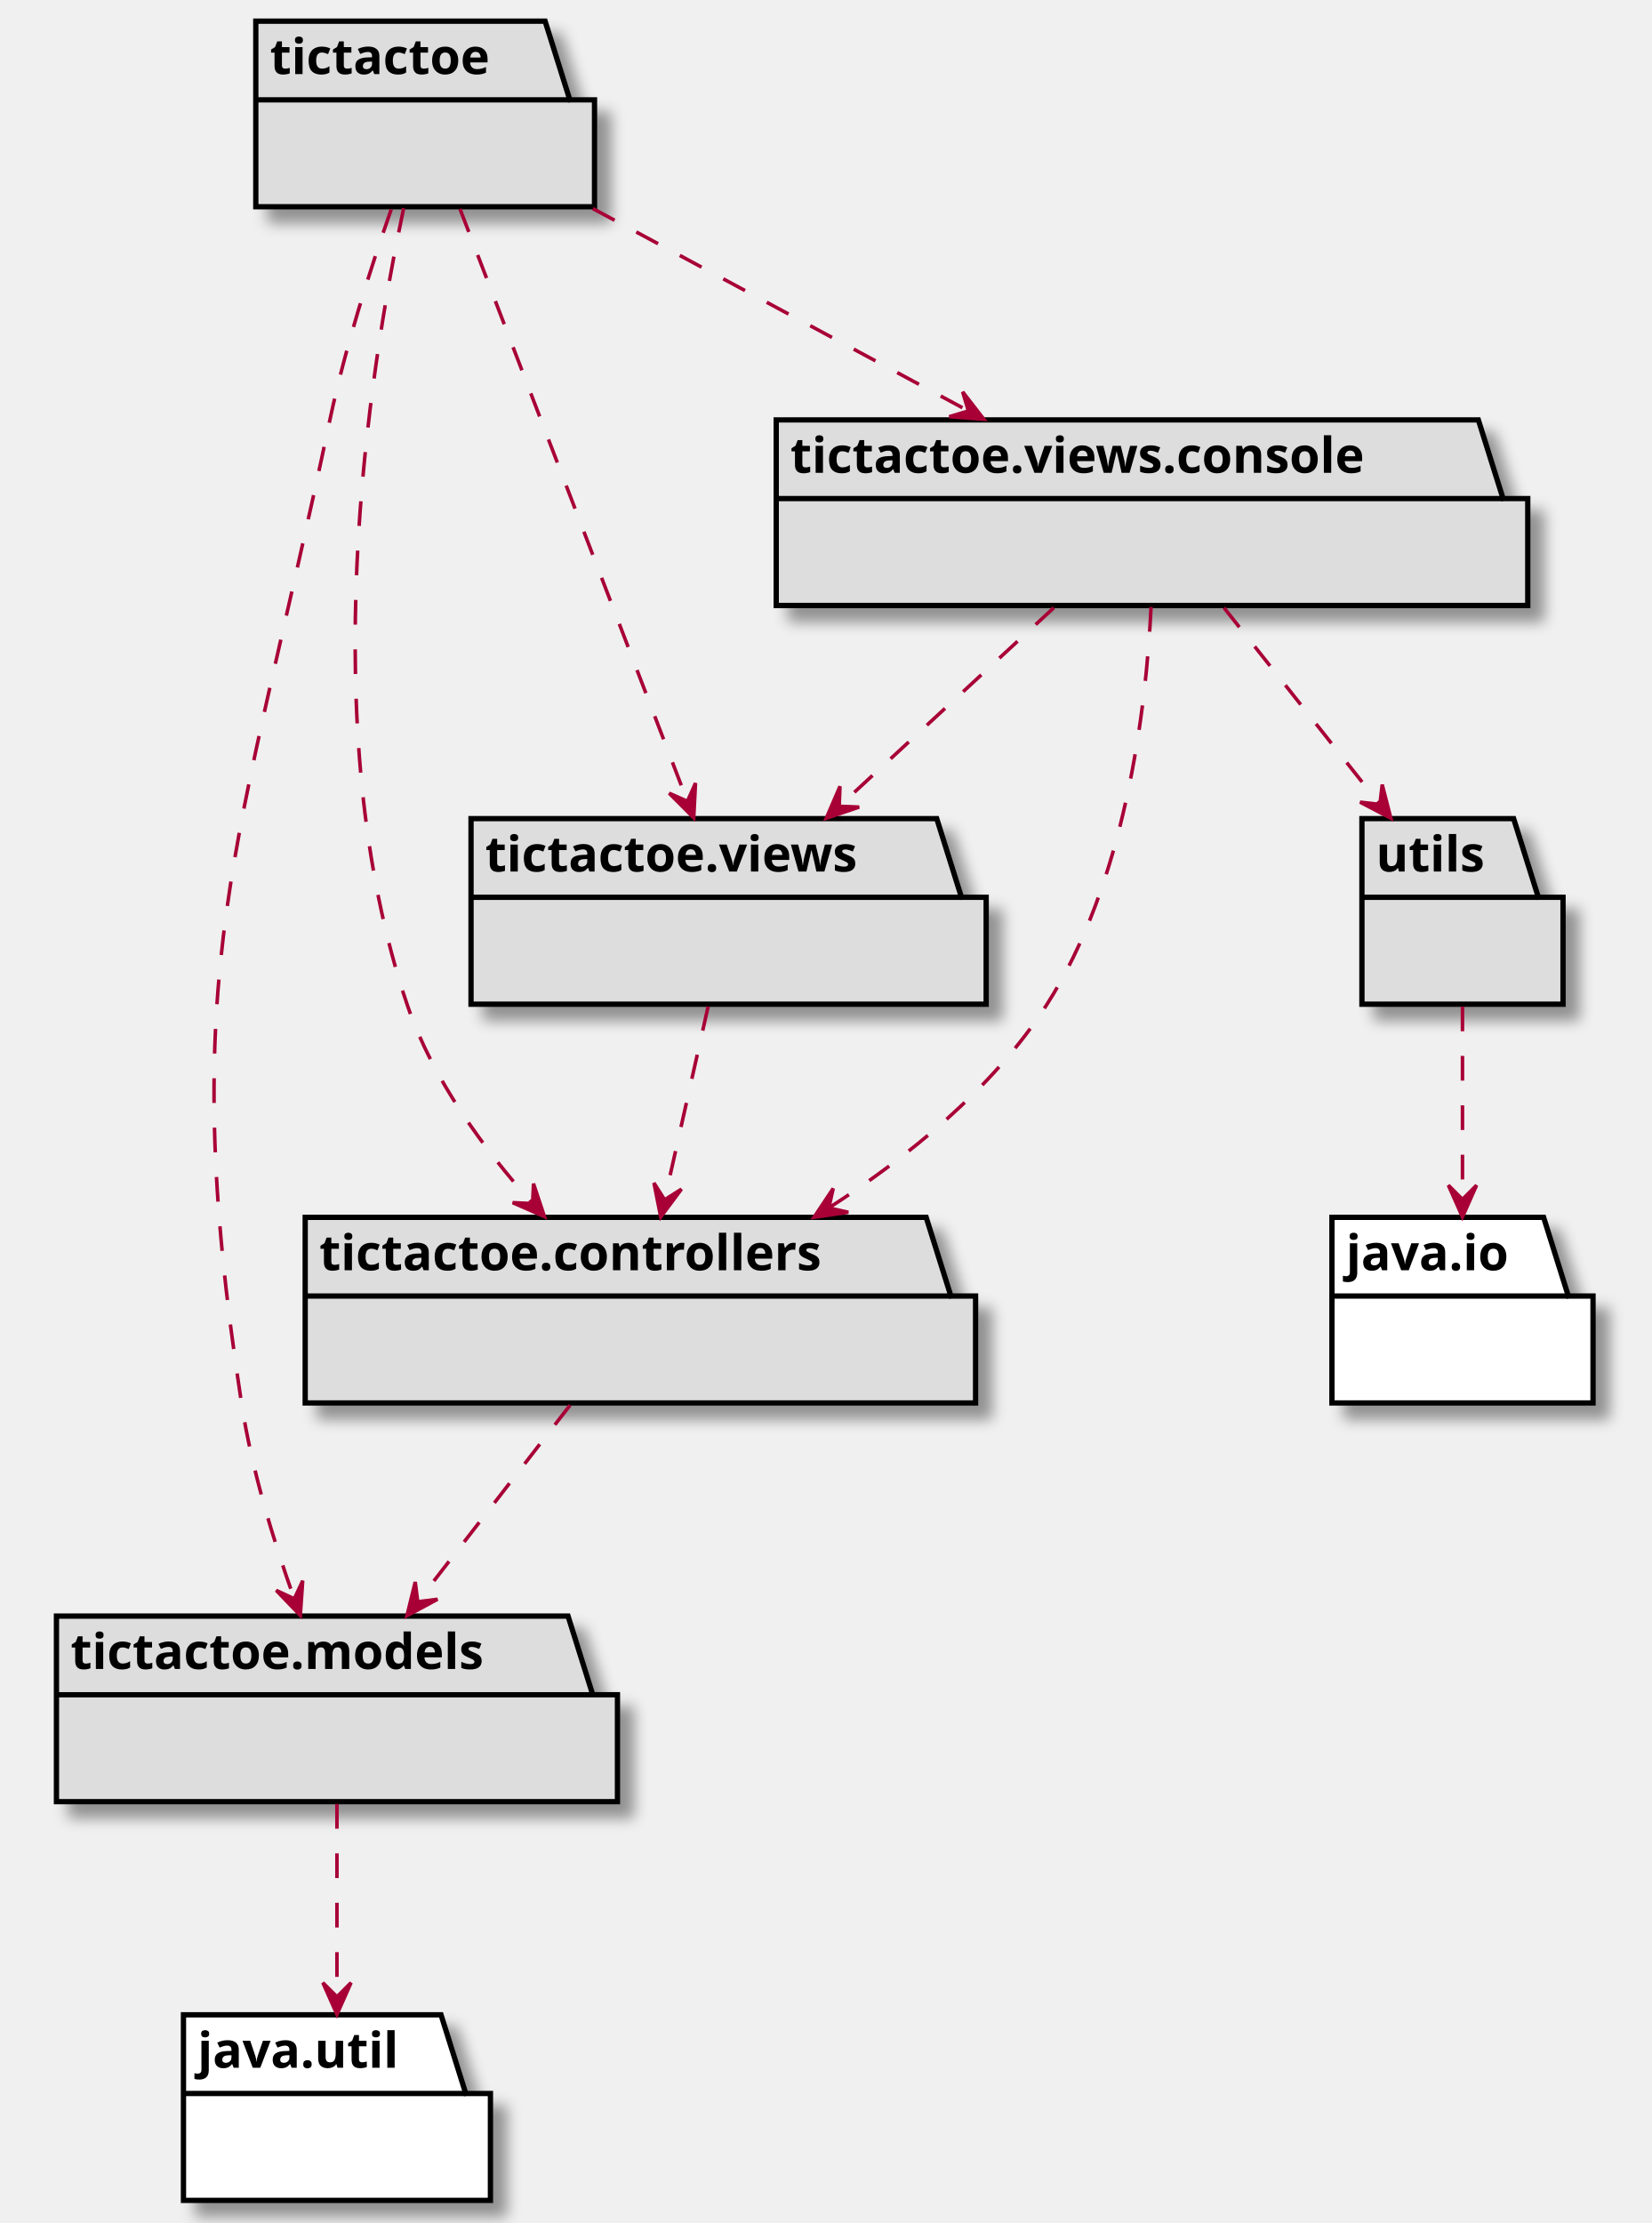
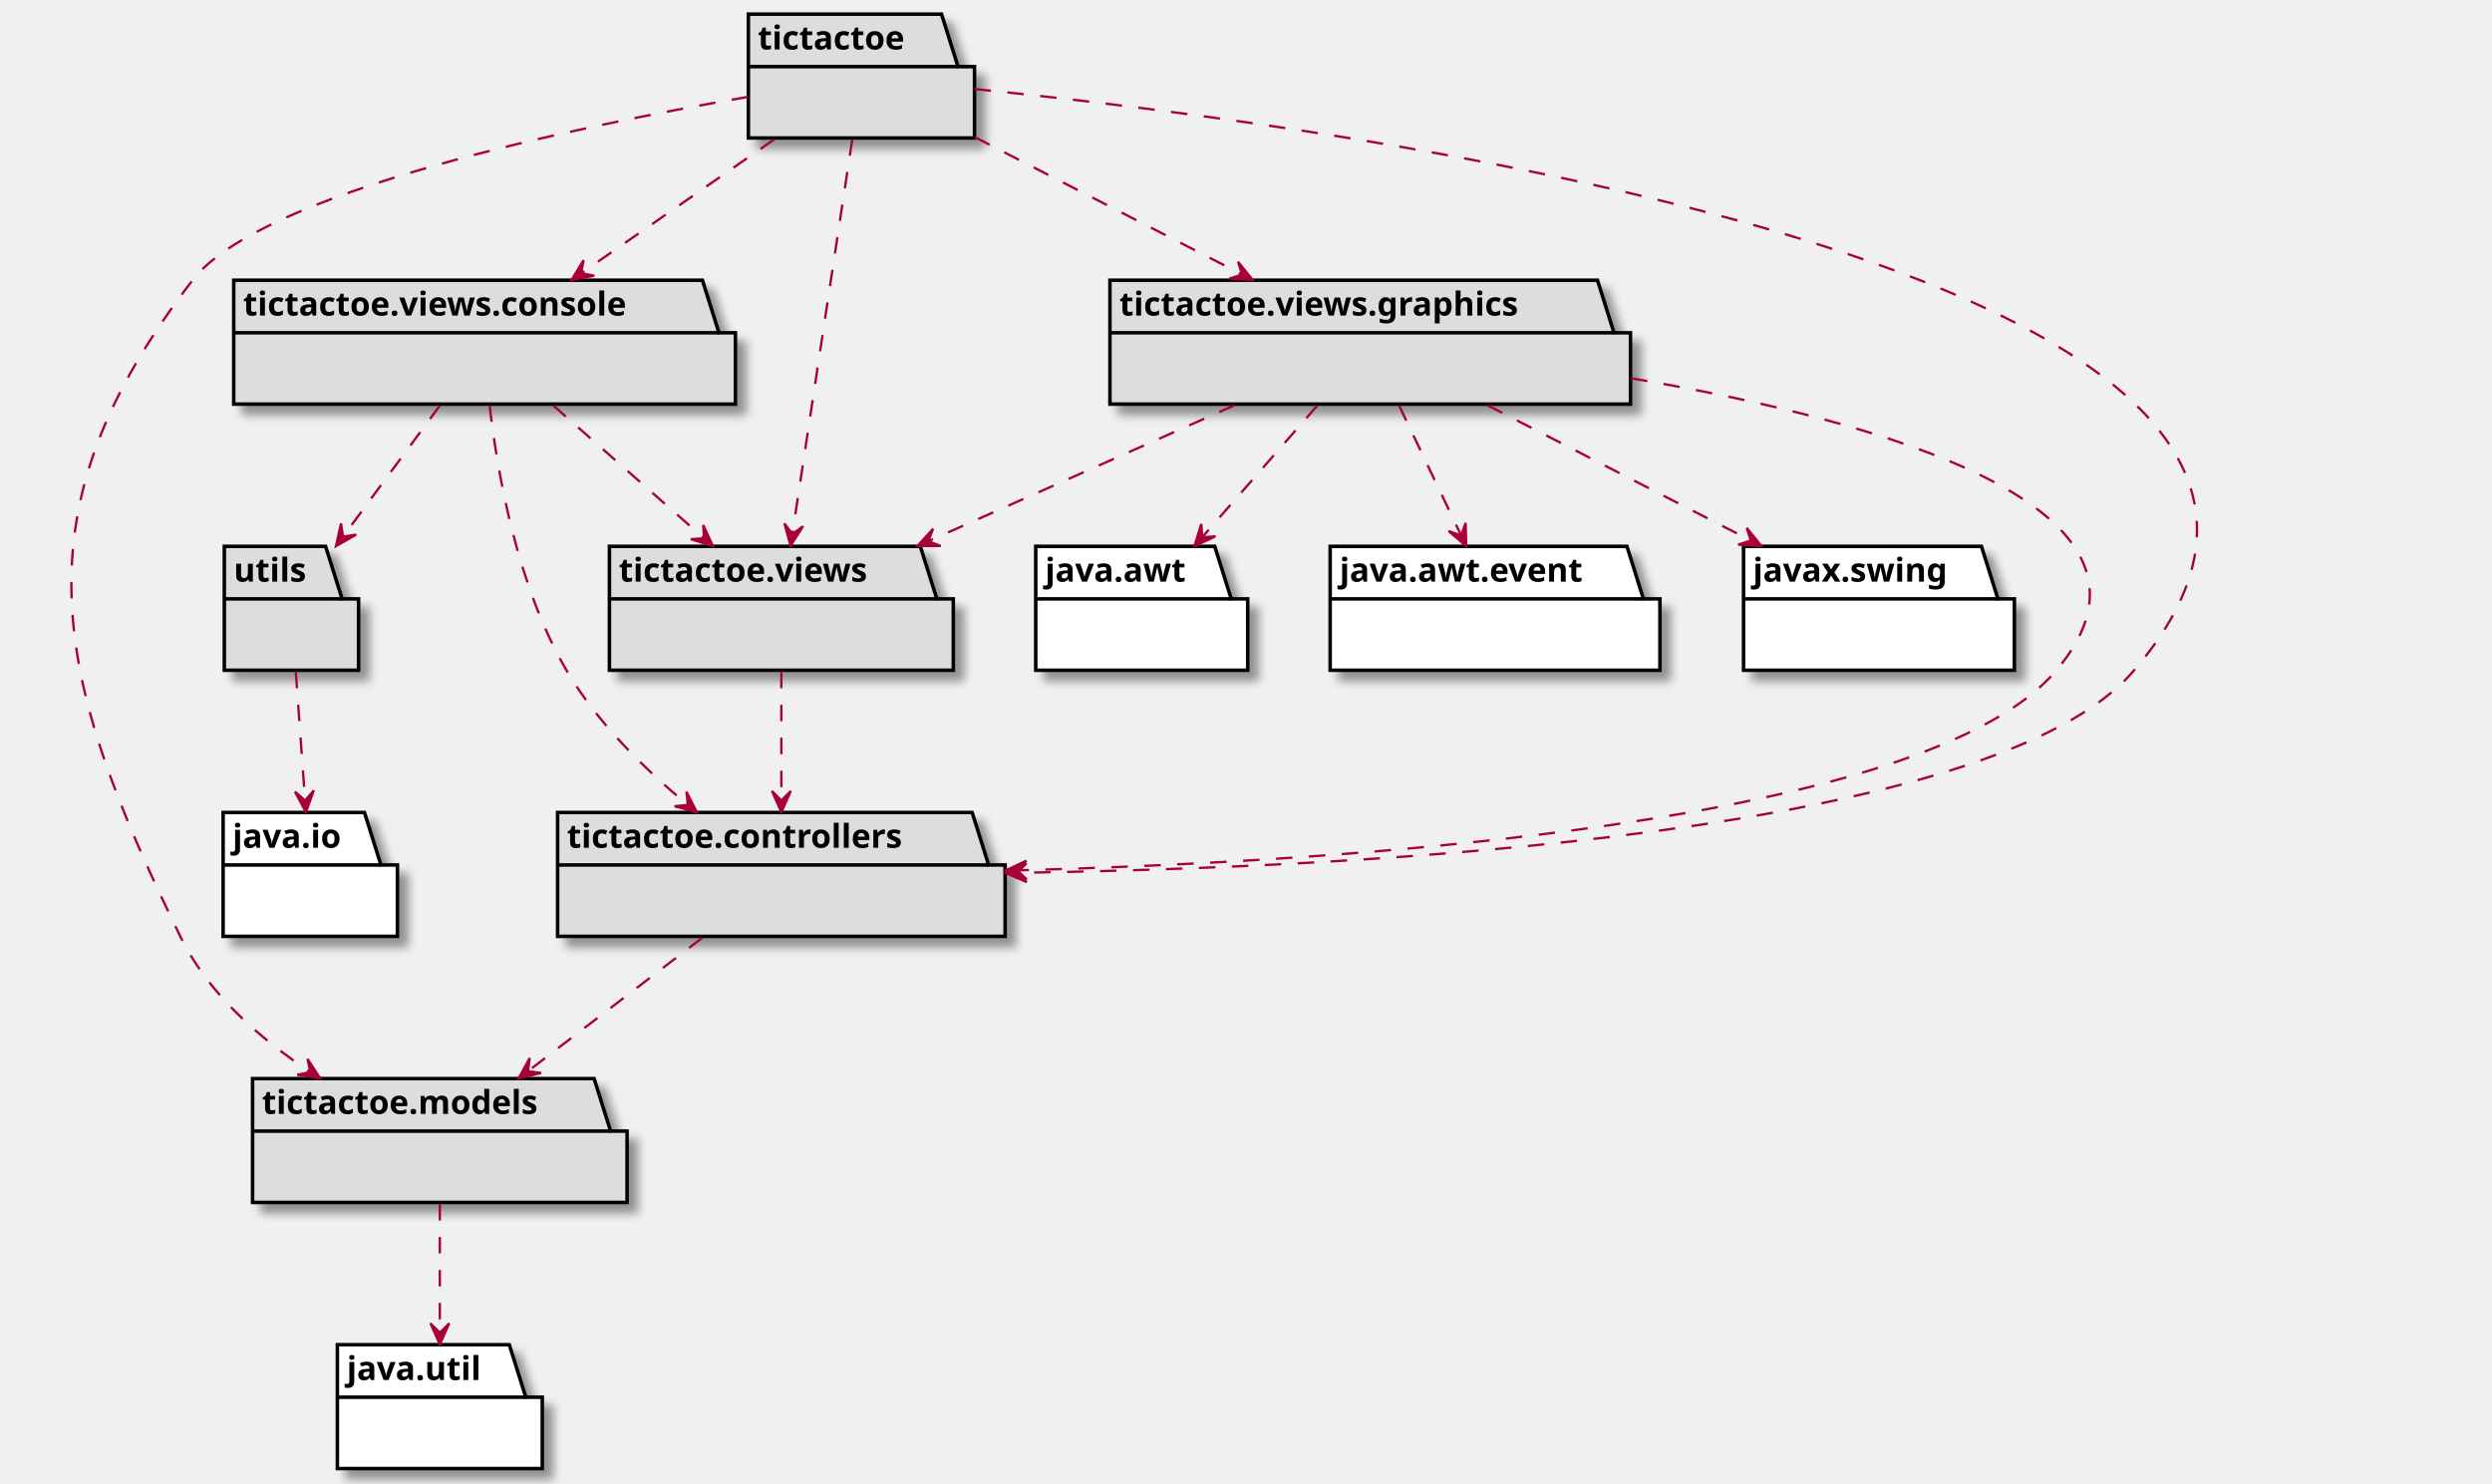
- <svg xmlns="http://www.w3.org/2000/svg" contentScriptType="application/ecmascript" contentStyleType="text/css" height="630px" preserveAspectRatio="none" style="width:468px;height:630px;" version="1.1" viewBox="0 0 468 630" width="468px" zoomAndPan="magnify">
+ <svg xmlns="http://www.w3.org/2000/svg" contentScriptType="application/ecmascript" contentStyleType="text/css" height="630px" preserveAspectRatio="none" style="width:1058px;height:630px;" version="1.1" viewBox="0 0 1058 630" width="1058px" zoomAndPan="magnify">
  <defs>
-     <filter height="300%" id="fjdgltcla6gmf" width="300%" x="-1" y="-1">
+     <filter height="300%" id="feub8snjd85qr" width="300%" x="-1" y="-1">
      <feGaussianBlur result="blurOut" stdDeviation="2.0" />
      <feColorMatrix in="blurOut" result="blurOut2" type="matrix" values="0 0 0 0 0 0 0 0 0 0 0 0 0 0 0 0 0 0 .4 0" />
      <feOffset dx="4.0" dy="4.0" in="blurOut2" result="blurOut3" />
      <feBlend in="SourceGraphic" in2="blurOut3" mode="normal" />
    </filter>
  </defs>
  <g>
-     <polygon fill="#DDDDDD" filter="url(#fjdgltcla6gmf)" points="72.5,6,154.5,6,161.5,28.297,168.5,28.297,168.5,58.594,72.5,58.594,72.5,6" style="stroke:#000000;stroke-width:1.5;" />
-     <line style="stroke:#000000;stroke-width:1.5;" x1="72.5" x2="161.5" y1="28.297" y2="28.297" />
-     <text fill="#000000" font-family="sans-serif" font-size="14" font-weight="bold" lengthAdjust="spacingAndGlyphs" textLength="76" x="76.5" y="20.995">tictactoe</text>
-     <polygon fill="#DDDDDD" filter="url(#fjdgltcla6gmf)" points="133.5,232,265.5,232,272.5,254.297,279.5,254.297,279.5,284.594,133.5,284.594,133.5,232" style="stroke:#000000;stroke-width:1.5;" />
-     <line style="stroke:#000000;stroke-width:1.5;" x1="133.5" x2="272.5" y1="254.297" y2="254.297" />
-     <text fill="#000000" font-family="sans-serif" font-size="14" font-weight="bold" lengthAdjust="spacingAndGlyphs" textLength="126" x="137.5" y="246.995">tictactoe.views</text>
-     <polygon fill="#DDDDDD" filter="url(#fjdgltcla6gmf)" points="86.5,345,262.5,345,269.5,367.297,276.5,367.297,276.5,397.594,86.5,397.594,86.5,345" style="stroke:#000000;stroke-width:1.5;" />
-     <line style="stroke:#000000;stroke-width:1.5;" x1="86.5" x2="269.5" y1="367.297" y2="367.297" />
-     <text fill="#000000" font-family="sans-serif" font-size="14" font-weight="bold" lengthAdjust="spacingAndGlyphs" textLength="170" x="90.5" y="359.995">tictactoe.controllers</text>
-     <polygon fill="#DDDDDD" filter="url(#fjdgltcla6gmf)" points="16,458,161,458,168,480.297,175,480.297,175,510.594,16,510.594,16,458" style="stroke:#000000;stroke-width:1.5;" />
-     <line style="stroke:#000000;stroke-width:1.5;" x1="16" x2="168" y1="480.297" y2="480.297" />
-     <text fill="#000000" font-family="sans-serif" font-size="14" font-weight="bold" lengthAdjust="spacingAndGlyphs" textLength="139" x="20" y="472.995">tictactoe.models</text>
-     <polygon fill="#FFFFFF" filter="url(#fjdgltcla6gmf)" points="52,571,125,571,132,593.297,139,593.297,139,623.594,52,623.594,52,571" style="stroke:#000000;stroke-width:1.5;" />
-     <line style="stroke:#000000;stroke-width:1.5;" x1="52" x2="132" y1="593.297" y2="593.297" />
-     <text fill="#000000" font-family="sans-serif" font-size="14" font-weight="bold" lengthAdjust="spacingAndGlyphs" textLength="67" x="56" y="585.995">java.util</text>
-     <polygon fill="#DDDDDD" filter="url(#fjdgltcla6gmf)" points="386,232,429,232,436,254.297,443,254.297,443,284.594,386,284.594,386,232" style="stroke:#000000;stroke-width:1.5;" />
-     <line style="stroke:#000000;stroke-width:1.5;" x1="386" x2="436" y1="254.297" y2="254.297" />
-     <text fill="#000000" font-family="sans-serif" font-size="14" font-weight="bold" lengthAdjust="spacingAndGlyphs" textLength="37" x="390" y="246.995">utils</text>
-     <polygon fill="#FFFFFF" filter="url(#fjdgltcla6gmf)" points="377.5,345,437.5,345,444.5,367.297,451.5,367.297,451.5,397.594,377.5,397.594,377.5,345" style="stroke:#000000;stroke-width:1.5;" />
-     <line style="stroke:#000000;stroke-width:1.5;" x1="377.5" x2="444.5" y1="367.297" y2="367.297" />
-     <text fill="#000000" font-family="sans-serif" font-size="14" font-weight="bold" lengthAdjust="spacingAndGlyphs" textLength="54" x="381.5" y="359.995">java.io</text>
-     <polygon fill="#DDDDDD" filter="url(#fjdgltcla6gmf)" points="220,119,419,119,426,141.297,433,141.297,433,171.594,220,171.594,220,119" style="stroke:#000000;stroke-width:1.5;" />
-     <line style="stroke:#000000;stroke-width:1.5;" x1="220" x2="426" y1="141.297" y2="141.297" />
-     <text fill="#000000" font-family="sans-serif" font-size="14" font-weight="bold" lengthAdjust="spacingAndGlyphs" textLength="193" x="224" y="133.995">tictactoe.views.console</text>
-     <path codeLine="2" d="M110.884,59.341 C105.004,76.122 97.808,98.591 93.5,119 C67.788,240.813 49.534,274.956 68.5,398 C71.38,416.683 77.603,436.88 83.35,452.951 " fill="none" id="tictactoe-to-tictactoe.models" style="stroke:#A80036;stroke-width:1.0;stroke-dasharray:7.0,7.0;" />
-     <polygon fill="#A80036" points="85.114,457.8,85.797,447.975,83.405,453.101,78.279,450.709,85.114,457.8" style="stroke:#A80036;stroke-width:1.0;" />
-     <path codeLine="3" d="M168.019,59.105 C199.73,76.192 241.441,98.667 274.111,116.271 " fill="none" id="tictactoe-to-tictactoe.views.console" style="stroke:#A80036;stroke-width:1.0;stroke-dasharray:7.0,7.0;" />
-     <polygon fill="#A80036" points="278.863,118.832,272.836,111.043,274.461,116.461,269.042,118.086,278.863,118.832" style="stroke:#A80036;stroke-width:1.0;" />
-     <path codeLine="4" d="M114.411,59.003 C104.526,105.44 88.644,206.259 115.5,285 C122.643,305.943 137.223,325.744 150.868,341.007 " fill="none" id="tictactoe-to-tictactoe.controllers" style="stroke:#A80036;stroke-width:1.0;stroke-dasharray:7.0,7.0;" />
-     <polygon fill="#A80036" points="154.311,344.788,151.208,335.441,150.944,341.091,145.294,340.827,154.311,344.788" style="stroke:#A80036;stroke-width:1.0;" />
-     <path d="M130.365,59.196 C146.329,100.775 177.751,182.619 194.811,227.055 " fill="none" id="tictactoe-to-tictactoe.views" style="stroke:#A80036;stroke-width:1.0;stroke-dasharray:7.0,7.0;" />
-     <polygon fill="#A80036" points="196.618,231.76,197.127,221.924,194.826,227.092,189.659,224.791,196.618,231.76" style="stroke:#A80036;stroke-width:1.0;" />
-     <path codeLine="8" d="M161.554,398.245 C148.746,414.776 132.063,436.308 118.668,453.597 " fill="none" id="tictactoe.controllers-to-tictactoe.models" style="stroke:#A80036;stroke-width:1.0;stroke-dasharray:7.0,7.0;" />
-     <polygon fill="#A80036" points="115.338,457.895,124.011,453.229,118.4,453.942,117.686,448.33,115.338,457.895" style="stroke:#A80036;stroke-width:1.0;" />
-     <path d="M95.5,511.245 C95.5,527.496 95.5,548.58 95.5,565.714 " fill="none" id="tictactoe.models-to-java.util" style="stroke:#A80036;stroke-width:1.0;stroke-dasharray:7.0,7.0;" />
-     <polygon fill="#A80036" points="95.5,570.895,99.5,561.895,95.5,565.895,91.5,561.895,95.5,570.895" style="stroke:#A80036;stroke-width:1.0;" />
-     <path d="M414.5,285.245 C414.5,301.496 414.5,322.579 414.5,339.714 " fill="none" id="utils-to-java.io" style="stroke:#A80036;stroke-width:1.0;stroke-dasharray:7.0,7.0;" />
-     <polygon fill="#A80036" points="414.5,344.895,418.5,335.895,414.5,339.895,410.5,335.895,414.5,344.895" style="stroke:#A80036;stroke-width:1.0;" />
-     <path d="M200.702,285.245 C197.041,301.496 192.293,322.579 188.434,339.714 " fill="none" id="tictactoe.views-to-tictactoe.controllers" style="stroke:#A80036;stroke-width:1.0;stroke-dasharray:7.0,7.0;" />
-     <polygon fill="#A80036" points="187.267,344.895,193.146,336.994,188.365,340.017,185.342,335.236,187.267,344.895" style="stroke:#A80036;stroke-width:1.0;" />
-     <path d="M298.668,172.245 C280.493,189.056 256.728,211.039 237.882,228.472 " fill="none" id="tictactoe.views.console-to-tictactoe.views" style="stroke:#A80036;stroke-width:1.0;stroke-dasharray:7.0,7.0;" />
-     <polygon fill="#A80036" points="234.181,231.895,243.504,228.719,237.851,228.499,238.07,222.847,234.181,231.895" style="stroke:#A80036;stroke-width:1.0;" />
-     <path d="M326.239,172.029 C324.811,201.466 318.888,250.256 296.5,285 C281.34,308.527 257.296,327.888 235.103,342.201 " fill="none" id="tictactoe.views.console-to-tictactoe.controllers" style="stroke:#A80036;stroke-width:1.0;stroke-dasharray:7.0,7.0;" />
-     <polygon fill="#A80036" points="230.692,344.996,240.435,343.558,234.916,342.32,236.153,336.8,230.692,344.996" style="stroke:#A80036;stroke-width:1.0;" />
-     <path d="M346.91,172.245 C360.016,188.776 377.086,210.308 390.793,227.597 " fill="none" id="tictactoe.views.console-to-utils" style="stroke:#A80036;stroke-width:1.0;stroke-dasharray:7.0,7.0;" />
-     <polygon fill="#A80036" points="394.201,231.895,391.746,222.357,391.095,227.976,385.476,227.326,394.201,231.895" style="stroke:#A80036;stroke-width:1.0;" />
+     <polygon fill="#DDDDDD" filter="url(#feub8snjd85qr)" points="317.732,6,399.732,6,406.732,28.297,413.732,28.297,413.732,58.594,317.732,58.594,317.732,6" style="stroke:#000000;stroke-width:1.5;" />
+     <line style="stroke:#000000;stroke-width:1.5;" x1="317.732" x2="406.732" y1="28.297" y2="28.297" />
+     <text fill="#000000" font-family="sans-serif" font-size="14" font-weight="bold" lengthAdjust="spacingAndGlyphs" textLength="76" x="321.732" y="20.995">tictactoe</text>
+     <polygon fill="#DDDDDD" filter="url(#feub8snjd85qr)" points="258.732,232,390.732,232,397.732,254.297,404.732,254.297,404.732,284.594,258.732,284.594,258.732,232" style="stroke:#000000;stroke-width:1.5;" />
+     <line style="stroke:#000000;stroke-width:1.5;" x1="258.732" x2="397.732" y1="254.297" y2="254.297" />
+     <text fill="#000000" font-family="sans-serif" font-size="14" font-weight="bold" lengthAdjust="spacingAndGlyphs" textLength="126" x="262.732" y="246.995">tictactoe.views</text>
+     <polygon fill="#DDDDDD" filter="url(#feub8snjd85qr)" points="236.732,345,412.732,345,419.732,367.297,426.732,367.297,426.732,397.594,236.732,397.594,236.732,345" style="stroke:#000000;stroke-width:1.5;" />
+     <line style="stroke:#000000;stroke-width:1.5;" x1="236.732" x2="419.732" y1="367.297" y2="367.297" />
+     <text fill="#000000" font-family="sans-serif" font-size="14" font-weight="bold" lengthAdjust="spacingAndGlyphs" textLength="170" x="240.732" y="359.995">tictactoe.controllers</text>
+     <polygon fill="#DDDDDD" filter="url(#feub8snjd85qr)" points="107.232,458,252.232,458,259.232,480.297,266.232,480.297,266.232,510.594,107.232,510.594,107.232,458" style="stroke:#000000;stroke-width:1.5;" />
+     <line style="stroke:#000000;stroke-width:1.5;" x1="107.232" x2="259.232" y1="480.297" y2="480.297" />
+     <text fill="#000000" font-family="sans-serif" font-size="14" font-weight="bold" lengthAdjust="spacingAndGlyphs" textLength="139" x="111.232" y="472.995">tictactoe.models</text>
+     <polygon fill="#FFFFFF" filter="url(#feub8snjd85qr)" points="143.232,571,216.232,571,223.232,593.297,230.232,593.297,230.232,623.594,143.232,623.594,143.232,571" style="stroke:#000000;stroke-width:1.5;" />
+     <line style="stroke:#000000;stroke-width:1.5;" x1="143.232" x2="223.232" y1="593.297" y2="593.297" />
+     <text fill="#000000" font-family="sans-serif" font-size="14" font-weight="bold" lengthAdjust="spacingAndGlyphs" textLength="67" x="147.232" y="585.995">java.util</text>
+     <polygon fill="#DDDDDD" filter="url(#feub8snjd85qr)" points="95.232,232,138.232,232,145.232,254.297,152.232,254.297,152.232,284.594,95.232,284.594,95.232,232" style="stroke:#000000;stroke-width:1.5;" />
+     <line style="stroke:#000000;stroke-width:1.5;" x1="95.232" x2="145.232" y1="254.297" y2="254.297" />
+     <text fill="#000000" font-family="sans-serif" font-size="14" font-weight="bold" lengthAdjust="spacingAndGlyphs" textLength="37" x="99.232" y="246.995">utils</text>
+     <polygon fill="#FFFFFF" filter="url(#feub8snjd85qr)" points="94.732,345,154.732,345,161.732,367.297,168.732,367.297,168.732,397.594,94.732,397.594,94.732,345" style="stroke:#000000;stroke-width:1.5;" />
+     <line style="stroke:#000000;stroke-width:1.5;" x1="94.732" x2="161.732" y1="367.297" y2="367.297" />
+     <text fill="#000000" font-family="sans-serif" font-size="14" font-weight="bold" lengthAdjust="spacingAndGlyphs" textLength="54" x="98.732" y="359.995">java.io</text>
+     <polygon fill="#DDDDDD" filter="url(#feub8snjd85qr)" points="99.232,119,298.232,119,305.232,141.297,312.232,141.297,312.232,171.594,99.232,171.594,99.232,119" style="stroke:#000000;stroke-width:1.5;" />
+     <line style="stroke:#000000;stroke-width:1.5;" x1="99.232" x2="305.232" y1="141.297" y2="141.297" />
+     <text fill="#000000" font-family="sans-serif" font-size="14" font-weight="bold" lengthAdjust="spacingAndGlyphs" textLength="193" x="103.232" y="133.995">tictactoe.views.console</text>
+     <polygon fill="#DDDDDD" filter="url(#feub8snjd85qr)" points="471.232,119,678.232,119,685.232,141.297,692.232,141.297,692.232,171.594,471.232,171.594,471.232,119" style="stroke:#000000;stroke-width:1.5;" />
+     <line style="stroke:#000000;stroke-width:1.5;" x1="471.232" x2="685.232" y1="141.297" y2="141.297" />
+     <text fill="#000000" font-family="sans-serif" font-size="14" font-weight="bold" lengthAdjust="spacingAndGlyphs" textLength="201" x="475.232" y="133.995">tictactoe.views.graphics</text>
+     <polygon fill="#FFFFFF" filter="url(#feub8snjd85qr)" points="439.732,232,515.732,232,522.732,254.297,529.732,254.297,529.732,284.594,439.732,284.594,439.732,232" style="stroke:#000000;stroke-width:1.5;" />
+     <line style="stroke:#000000;stroke-width:1.5;" x1="439.732" x2="522.732" y1="254.297" y2="254.297" />
+     <text fill="#000000" font-family="sans-serif" font-size="14" font-weight="bold" lengthAdjust="spacingAndGlyphs" textLength="70" x="443.732" y="246.995">java.awt</text>
+     <polygon fill="#FFFFFF" filter="url(#feub8snjd85qr)" points="564.732,232,690.732,232,697.732,254.297,704.732,254.297,704.732,284.594,564.732,284.594,564.732,232" style="stroke:#000000;stroke-width:1.5;" />
+     <line style="stroke:#000000;stroke-width:1.5;" x1="564.732" x2="697.732" y1="254.297" y2="254.297" />
+     <text fill="#000000" font-family="sans-serif" font-size="14" font-weight="bold" lengthAdjust="spacingAndGlyphs" textLength="120" x="568.732" y="246.995">java.awt.event</text>
+     <polygon fill="#FFFFFF" filter="url(#feub8snjd85qr)" points="740.232,232,841.232,232,848.232,254.297,855.232,254.297,855.232,284.594,740.232,284.594,740.232,232" style="stroke:#000000;stroke-width:1.5;" />
+     <line style="stroke:#000000;stroke-width:1.5;" x1="740.232" x2="848.232" y1="254.297" y2="254.297" />
+     <text fill="#000000" font-family="sans-serif" font-size="14" font-weight="bold" lengthAdjust="spacingAndGlyphs" textLength="95" x="744.232" y="246.995">javax.swing</text>
+     <path codeLine="2" d="M413.938,58.272 C447.494,75.517 492.296,98.54 527.164,116.458 " fill="none" id="tictactoe-to-tictactoe.views.graphics" style="stroke:#A80036;stroke-width:1.0;stroke-dasharray:7.0,7.0;" />
+     <polygon fill="#A80036" points="531.799,118.84,525.623,111.168,527.352,116.554,521.966,118.283,531.799,118.84" style="stroke:#A80036;stroke-width:1.0;" />
+     <path codeLine="3" d="M317.54,41.135 C244.355,53.804 110.621,81.537 81.732,119 C6,217.212 22.227,286.6 76.732,398 C88.442,421.933 110.442,441.1 131.708,455.172 " fill="none" id="tictactoe-to-tictactoe.models" style="stroke:#A80036;stroke-width:1.0;stroke-dasharray:7.0,7.0;" />
+     <polygon fill="#A80036" points="135.948,457.918,130.567,449.669,131.751,455.201,126.219,456.385,135.948,457.918" style="stroke:#A80036;stroke-width:1.0;" />
+     <path codeLine="4" d="M328.623,59.245 C304.188,76.196 272.174,98.406 246.948,115.907 " fill="none" id="tictactoe-to-tictactoe.views.console" style="stroke:#A80036;stroke-width:1.0;stroke-dasharray:7.0,7.0;" />
+     <polygon fill="#A80036" points="242.64,118.895,252.315,117.052,246.749,116.045,247.755,110.479,242.64,118.895" style="stroke:#A80036;stroke-width:1.0;" />
+     <path codeLine="5" d="M413.746,37.8 C570.796,53.591 1051.002,116.492 905.732,285 C845.756,354.571 580.021,368.412 432.059,370.617 " fill="none" id="tictactoe-to-tictactoe.controllers" style="stroke:#A80036;stroke-width:1.0;stroke-dasharray:7.0,7.0;" />
+     <polygon fill="#A80036" points="426.846,370.691,435.901,374.565,431.846,370.621,435.789,366.565,426.846,370.691" style="stroke:#A80036;stroke-width:1.0;" />
+     <path d="M361.832,59.196 C355.534,100.69 343.148,182.287 336.394,226.785 " fill="none" id="tictactoe-to-tictactoe.views" style="stroke:#A80036;stroke-width:1.0;stroke-dasharray:7.0,7.0;" />
+     <polygon fill="#A80036" points="335.639,231.76,340.944,223.462,336.389,226.817,333.034,222.262,335.639,231.76" style="stroke:#A80036;stroke-width:1.0;" />
+     <path codeLine="9" d="M298.102,398.245 C276.049,415.126 247.185,437.223 224.367,454.69 " fill="none" id="tictactoe.controllers-to-tictactoe.models" style="stroke:#A80036;stroke-width:1.0;stroke-dasharray:7.0,7.0;" />
+     <polygon fill="#A80036" points="220.18,457.895,229.758,455.601,224.151,454.856,224.896,449.248,220.18,457.895" style="stroke:#A80036;stroke-width:1.0;" />
+     <path d="M186.732,511.245 C186.732,527.496 186.732,548.58 186.732,565.714 " fill="none" id="tictactoe.models-to-java.util" style="stroke:#A80036;stroke-width:1.0;stroke-dasharray:7.0,7.0;" />
+     <polygon fill="#A80036" points="186.732,570.895,190.732,561.895,186.732,565.895,182.732,561.895,186.732,570.895" style="stroke:#A80036;stroke-width:1.0;" />
+     <path d="M125.588,285.245 C126.759,301.496 128.279,322.579 129.513,339.714 " fill="none" id="utils-to-java.io" style="stroke:#A80036;stroke-width:1.0;stroke-dasharray:7.0,7.0;" />
+     <polygon fill="#A80036" points="129.887,344.895,133.229,335.63,129.527,339.908,125.249,336.206,129.887,344.895" style="stroke:#A80036;stroke-width:1.0;" />
+     <path d="M331.732,285.245 C331.732,301.496 331.732,322.579 331.732,339.714 " fill="none" id="tictactoe.views-to-tictactoe.controllers" style="stroke:#A80036;stroke-width:1.0;stroke-dasharray:7.0,7.0;" />
+     <polygon fill="#A80036" points="331.732,344.895,335.732,335.895,331.732,339.895,327.732,335.895,331.732,344.895" style="stroke:#A80036;stroke-width:1.0;" />
+     <path d="M234.956,172.245 C254.039,189.056 278.993,211.039 298.781,228.472 " fill="none" id="tictactoe.views.console-to-tictactoe.views" style="stroke:#A80036;stroke-width:1.0;stroke-dasharray:7.0,7.0;" />
+     <polygon fill="#A80036" points="302.667,231.895,298.559,222.944,298.916,228.589,293.27,228.946,302.667,231.895" style="stroke:#A80036;stroke-width:1.0;" />
+     <path d="M207.863,172.138 C211.229,201.243 219.721,249.307 240.732,285 C253.614,306.884 273.761,326.642 291.826,341.638 " fill="none" id="tictactoe.views.console-to-tictactoe.controllers" style="stroke:#A80036;stroke-width:1.0;stroke-dasharray:7.0,7.0;" />
+     <polygon fill="#A80036" points="295.885,344.958,291.452,336.163,292.015,341.792,286.386,342.356,295.885,344.958" style="stroke:#A80036;stroke-width:1.0;" />
+     <path d="M186.714,172.245 C174.501,188.776 158.595,210.308 145.823,227.597 " fill="none" id="tictactoe.views.console-to-utils" style="stroke:#A80036;stroke-width:1.0;stroke-dasharray:7.0,7.0;" />
+     <polygon fill="#A80036" points="142.648,231.895,151.214,227.034,145.62,227.874,144.78,222.28,142.648,231.895" style="stroke:#A80036;stroke-width:1.0;" />
+     <path d="M559.235,172.245 C544.666,188.916 525.653,210.673 510.481,228.035 " fill="none" id="tictactoe.views.graphics-to-java.awt" style="stroke:#A80036;stroke-width:1.0;stroke-dasharray:7.0,7.0;" />
+     <polygon fill="#A80036" points="507.108,231.895,516.043,227.751,510.399,228.13,510.019,222.486,507.108,231.895" style="stroke:#A80036;stroke-width:1.0;" />
+     <path d="M594.025,172.245 C601.851,188.636 612.025,209.943 620.244,227.156 " fill="none" id="tictactoe.views.graphics-to-java.awt.event" style="stroke:#A80036;stroke-width:1.0;stroke-dasharray:7.0,7.0;" />
+     <polygon fill="#A80036" points="622.506,231.895,622.238,222.05,620.352,227.383,615.018,225.497,622.506,231.895" style="stroke:#A80036;stroke-width:1.0;" />
+     <path d="M524.063,172.105 C485.264,189.332 434.129,212.036 394.338,229.703 " fill="none" id="tictactoe.views.graphics-to-tictactoe.views" style="stroke:#A80036;stroke-width:1.0;stroke-dasharray:7.0,7.0;" />
+     <polygon fill="#A80036" points="389.544,231.832,399.393,231.834,394.114,229.802,396.145,224.523,389.544,231.832" style="stroke:#A80036;stroke-width:1.0;" />
+     <path d="M692.497,160.602 C797.8,178.471 931.974,215.661 872.732,285 C817.199,349.999 572.772,365.87 432.204,369.56 " fill="none" id="tictactoe.views.graphics-to-tictactoe.controllers" style="stroke:#A80036;stroke-width:1.0;stroke-dasharray:7.0,7.0;" />
+     <polygon fill="#A80036" points="426.834,369.696,435.933,373.466,431.833,369.569,435.73,365.468,426.834,369.696" style="stroke:#A80036;stroke-width:1.0;" />
+     <path d="M631.558,172.105 C664.944,189.262 708.902,211.851 743.221,229.487 " fill="none" id="tictactoe.views.graphics-to-javax.swing" style="stroke:#A80036;stroke-width:1.0;stroke-dasharray:7.0,7.0;" />
+     <polygon fill="#A80036" points="747.783,231.832,741.607,224.16,743.336,229.546,737.95,231.275,747.783,231.832" style="stroke:#A80036;stroke-width:1.0;" />
  </g>
</svg>
